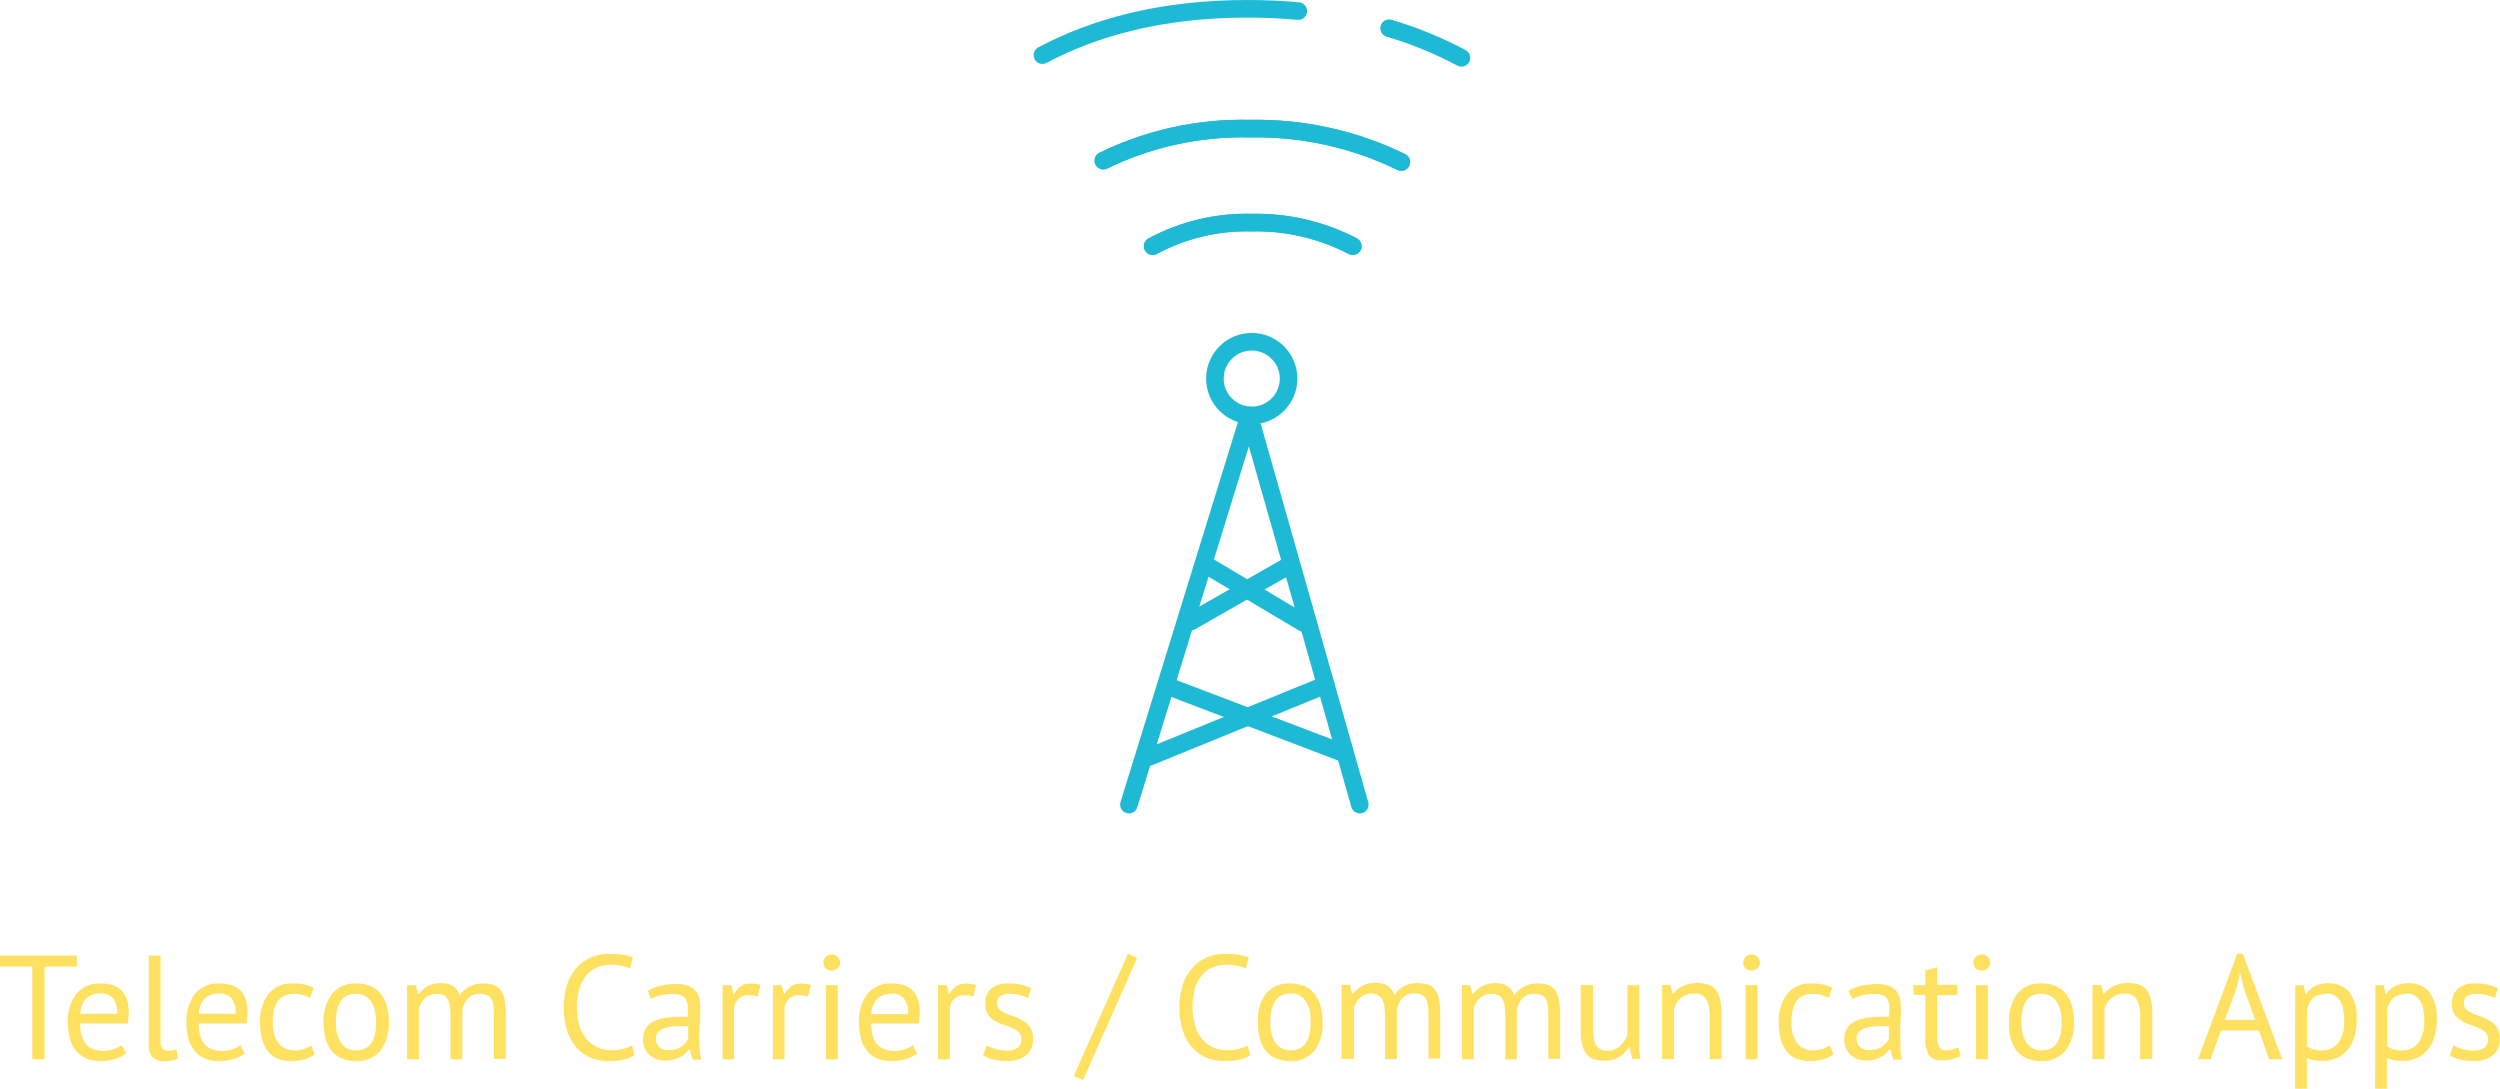
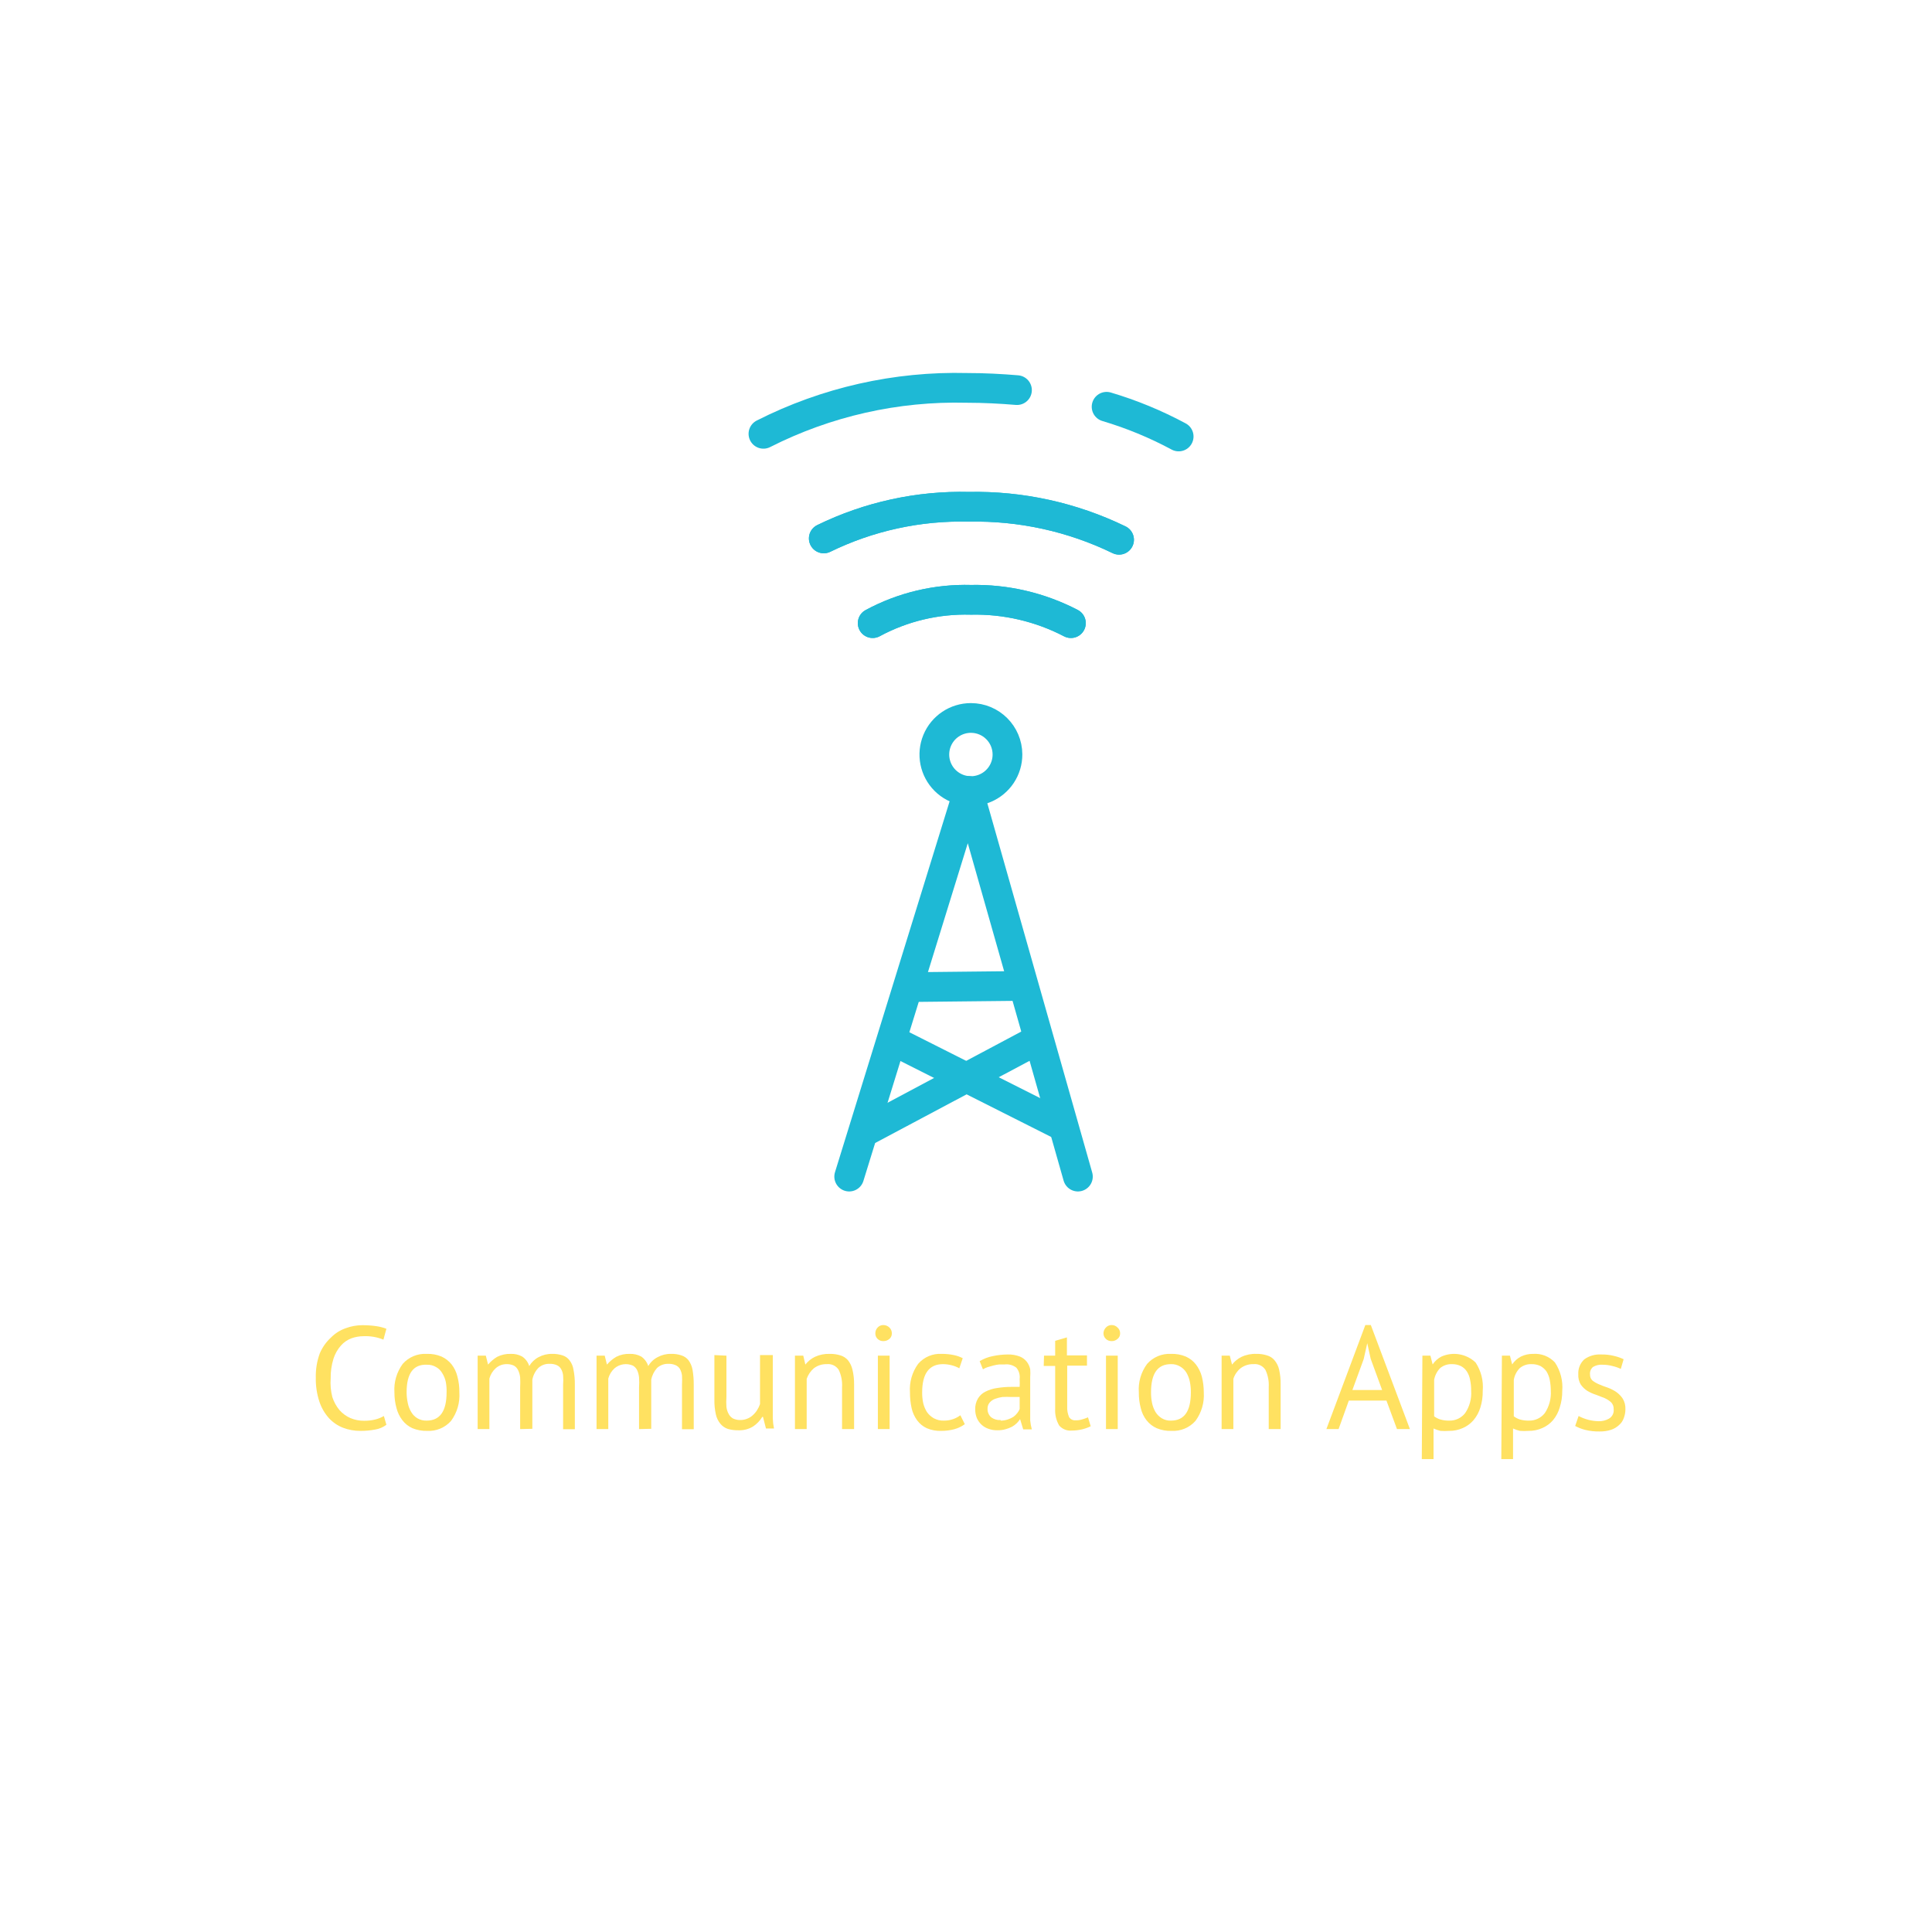
- <svg xmlns="http://www.w3.org/2000/svg" viewBox="0 0 284.36 123.86">
+ <svg xmlns="http://www.w3.org/2000/svg" viewBox="0 0 130 130">
  <defs>
    <style>.a{fill:#ffe161;}.b{fill:none;stroke:#1eb9d5;stroke-linecap:round;stroke-linejoin:round;stroke-width:2px;}</style>
  </defs>
-   <path class="a" d="M8.75,109.94H5.07v10.55H3.67V109.94H0v-1.25H8.75Z" />
-   <path class="a" d="M14.34,119.82a3.78,3.78,0,0,1-1.27.64,5.38,5.38,0,0,1-1.62.23,4,4,0,0,1-1.67-.31,3,3,0,0,1-1.17-.89,3.83,3.83,0,0,1-.67-1.39,6.83,6.83,0,0,1-.22-1.82,5,5,0,0,1,1-3.29,3.42,3.42,0,0,1,2.75-1.13,4.92,4.92,0,0,1,1.14.13,2.39,2.39,0,0,1,1,.48,2.43,2.43,0,0,1,.74,1,4.11,4.11,0,0,1,.29,1.71,8,8,0,0,1-.1,1.23H9.12a5.21,5.21,0,0,0,.15,1.32,2.66,2.66,0,0,0,.47,1,2.08,2.08,0,0,0,.84.6,3.61,3.61,0,0,0,2.4,0,2.37,2.37,0,0,0,.86-.47ZM11.45,113a2.39,2.39,0,0,0-1.6.52,2.59,2.59,0,0,0-.71,1.79h4.18a2.61,2.61,0,0,0-.49-1.79A1.8,1.8,0,0,0,11.45,113Z" />
-   <path class="a" d="M18.26,118.42a1.33,1.33,0,0,0,.2.84.67.67,0,0,0,.57.25l.47,0a2.62,2.62,0,0,0,.58-.15l.15,1.06a3,3,0,0,1-.75.22,4.54,4.54,0,0,1-.84.08,1.83,1.83,0,0,1-1.24-.42,1.86,1.86,0,0,1-.49-1.46V108.69h1.35Z" />
-   <path class="a" d="M27.83,119.82a3.88,3.88,0,0,1-1.27.64,5.49,5.49,0,0,1-1.63.23,4.08,4.08,0,0,1-1.67-.31,2.94,2.94,0,0,1-1.16-.89,3.84,3.84,0,0,1-.68-1.39,7.28,7.28,0,0,1-.21-1.82,5,5,0,0,1,1-3.29,3.4,3.4,0,0,1,2.74-1.13,5,5,0,0,1,1.15.13,2.42,2.42,0,0,1,1.77,1.48,4.28,4.28,0,0,1,.29,1.71,8.11,8.11,0,0,1-.11,1.23H22.6a4.77,4.77,0,0,0,.16,1.32,2.51,2.51,0,0,0,.47,1,2,2,0,0,0,.83.6,3.32,3.32,0,0,0,1.26.21,3.26,3.26,0,0,0,1.14-.2,2.29,2.29,0,0,0,.86-.47ZM24.93,113a2.38,2.38,0,0,0-1.59.52,2.64,2.64,0,0,0-.72,1.79H26.8a2.56,2.56,0,0,0-.49-1.79A1.77,1.77,0,0,0,24.93,113Z" />
-   <path class="a" d="M35.8,119.94a3.75,3.75,0,0,1-1.19.56,5.34,5.34,0,0,1-1.45.19,3.91,3.91,0,0,1-1.66-.31,2.82,2.82,0,0,1-1.1-.89,3.74,3.74,0,0,1-.62-1.4,7.78,7.78,0,0,1-.2-1.81,5,5,0,0,1,1-3.28,3.32,3.32,0,0,1,2.71-1.14,6,6,0,0,1,1.37.13,3.84,3.84,0,0,1,1,.36l-.38,1.16a3.86,3.86,0,0,0-.86-.34,3.73,3.73,0,0,0-1-.13q-2.4,0-2.4,3.24a5.37,5.37,0,0,0,.13,1.22,2.87,2.87,0,0,0,.42,1,2.13,2.13,0,0,0,.78.71,2.37,2.37,0,0,0,1.18.27,3.08,3.08,0,0,0,1.09-.18,2.84,2.84,0,0,0,.78-.42Z" />
-   <path class="a" d="M36.8,116.28a5,5,0,0,1,1-3.28,3.36,3.36,0,0,1,2.74-1.14,4.1,4.1,0,0,1,1.64.31,3,3,0,0,1,1.16.9,4,4,0,0,1,.67,1.4,6.8,6.8,0,0,1,.22,1.81,5,5,0,0,1-1,3.28,3.37,3.37,0,0,1-2.74,1.13,3.93,3.93,0,0,1-1.64-.31,2.94,2.94,0,0,1-1.16-.89,3.8,3.8,0,0,1-.67-1.4A6.8,6.8,0,0,1,36.8,116.28Zm1.4,0a6.11,6.11,0,0,0,.12,1.23,3.51,3.51,0,0,0,.4,1,2,2,0,0,0,.71.7,2,2,0,0,0,1.06.27c1.53,0,2.29-1.06,2.29-3.23a5.57,5.57,0,0,0-.13-1.25,3.16,3.16,0,0,0-.39-1,2.16,2.16,0,0,0-.71-.7,2.08,2.08,0,0,0-1.06-.26C39,113,38.2,114.11,38.2,116.28Z" />
-   <path class="a" d="M51.24,120.49v-4.77a9.88,9.88,0,0,0-.06-1.17,2.57,2.57,0,0,0-.22-.83,1.19,1.19,0,0,0-.48-.51,1.75,1.75,0,0,0-.82-.17,1.84,1.84,0,0,0-1.29.47,2.61,2.61,0,0,0-.72,1.18v5.8H46.3v-8.43h1l.25,1h.07a3.85,3.85,0,0,1,1-.88,3.11,3.11,0,0,1,1.56-.35,2.58,2.58,0,0,1,1.32.31,2,2,0,0,1,.8,1.09,2.79,2.79,0,0,1,1.07-1,3.29,3.29,0,0,1,1.55-.37,4,4,0,0,1,1.19.16,1.67,1.67,0,0,1,.81.57,2.55,2.55,0,0,1,.47,1.09,9.41,9.41,0,0,1,.14,1.76v5H56.18v-5.07a7.83,7.83,0,0,0-.06-1,2.14,2.14,0,0,0-.23-.75,1.08,1.08,0,0,0-.49-.43,1.91,1.91,0,0,0-.82-.15,1.78,1.78,0,0,0-1.31.47,2.78,2.78,0,0,0-.68,1.35v5.63Z" />
-   <path class="a" d="M72.18,120a3,3,0,0,1-1.28.54,8.73,8.73,0,0,1-1.65.15,5.41,5.41,0,0,1-2-.36,4.36,4.36,0,0,1-1.62-1.1,5.41,5.41,0,0,1-1.1-1.9,8.29,8.29,0,0,1-.4-2.74,8,8,0,0,1,.44-2.8,5.54,5.54,0,0,1,1.18-1.89,4.47,4.47,0,0,1,1.65-1.07,5.13,5.13,0,0,1,1.85-.34,10.34,10.34,0,0,1,1.65.11,4.7,4.7,0,0,1,1.1.3l-.34,1.24a5.29,5.29,0,0,0-2.31-.4A3.8,3.8,0,0,0,68,110a3.13,3.13,0,0,0-1.21.83,4.16,4.16,0,0,0-.85,1.5,7,7,0,0,0-.32,2.27,6.84,6.84,0,0,0,.3,2.13,4.39,4.39,0,0,0,.84,1.51,3.28,3.28,0,0,0,1.25.91,3.78,3.78,0,0,0,1.56.31,5.21,5.21,0,0,0,1.32-.15,4,4,0,0,0,1-.39Z" />
-   <path class="a" d="M73.7,112.69a4.88,4.88,0,0,1,1.49-.58,8.53,8.53,0,0,1,1.78-.18,3.42,3.42,0,0,1,1.4.24,1.85,1.85,0,0,1,.81.61,2,2,0,0,1,.37.83,4.8,4.8,0,0,1,.1.92c0,.67,0,1.33-.05,2s-.06,1.24-.06,1.82a11.09,11.09,0,0,0,.06,1.18,5.39,5.39,0,0,0,.18,1h-1l-.36-1.18h-.08a3.08,3.08,0,0,1-.38.46,2.29,2.29,0,0,1-.55.4,3.36,3.36,0,0,1-.74.3,3.5,3.5,0,0,1-1,.12,2.91,2.91,0,0,1-1-.17,2.23,2.23,0,0,1-1.34-1.23,2.44,2.44,0,0,1-.19-1,2.4,2.4,0,0,1,.3-1.24,2.31,2.31,0,0,1,.85-.79,4.66,4.66,0,0,1,1.32-.42,10.85,10.85,0,0,1,1.69-.13h.47a3.73,3.73,0,0,1,.46,0c0-.34,0-.64,0-.91a1.8,1.8,0,0,0-.37-1.3,1.9,1.9,0,0,0-1.35-.37,4.45,4.45,0,0,0-.61,0l-.68.12a6.36,6.36,0,0,0-.66.2,2.45,2.45,0,0,0-.54.25Zm2.39,6.76a2.47,2.47,0,0,0,.84-.13,2.26,2.26,0,0,0,.64-.32,2.06,2.06,0,0,0,.45-.43,2.14,2.14,0,0,0,.26-.45v-1.4l-.48,0h-.48a8.47,8.47,0,0,0-1,.06,3.24,3.24,0,0,0-.88.22,1.51,1.51,0,0,0-.6.44,1,1,0,0,0-.23.7,1.26,1.26,0,0,0,.42,1A1.56,1.56,0,0,0,76.09,119.45Z" />
-   <path class="a" d="M86.17,113.36a3.14,3.14,0,0,0-1-.17,1.64,1.64,0,0,0-1.15.4,1.73,1.73,0,0,0-.52,1v5.9H82.19v-8.43h1l.25,1h.07a2.54,2.54,0,0,1,.76-.88,1.94,1.94,0,0,1,1.14-.31,4.23,4.23,0,0,1,1.1.16Z" />
-   <path class="a" d="M91.9,113.36a3.14,3.14,0,0,0-1-.17,1.64,1.64,0,0,0-1.15.4,1.73,1.73,0,0,0-.52,1v5.9H87.92v-8.43h1l.25,1h.07a2.65,2.65,0,0,1,.76-.88,1.94,1.94,0,0,1,1.14-.31,4.23,4.23,0,0,1,1.1.16Z" />
-   <path class="a" d="M93.65,109.5a.93.93,0,0,1,.26-.66.88.88,0,0,1,.67-.28.94.94,0,0,1,.69.28.88.88,0,0,1,.29.66.82.82,0,0,1-.29.64,1,1,0,0,1-.69.26.94.94,0,0,1-.67-.26A.87.87,0,0,1,93.65,109.5Zm.29,2.56h1.35v8.43H93.94Z" />
-   <path class="a" d="M104.32,119.82a3.78,3.78,0,0,1-1.27.64,5.4,5.4,0,0,1-1.63.23,4.11,4.11,0,0,1-1.67-.31,3,3,0,0,1-1.16-.89,3.83,3.83,0,0,1-.67-1.39,6.83,6.83,0,0,1-.22-1.82,5,5,0,0,1,1-3.29,3.42,3.42,0,0,1,2.75-1.13,4.92,4.92,0,0,1,1.14.13,2.44,2.44,0,0,1,1,.48,2.52,2.52,0,0,1,.74,1,4.28,4.28,0,0,1,.29,1.71,8,8,0,0,1-.1,1.23H99.1a5.21,5.21,0,0,0,.15,1.32,2.66,2.66,0,0,0,.47,1,2,2,0,0,0,.84.6,3.3,3.3,0,0,0,1.25.21,3.36,3.36,0,0,0,1.15-.2,2.37,2.37,0,0,0,.86-.47Zm-2.9-6.78a2.38,2.38,0,0,0-1.59.52,2.64,2.64,0,0,0-.72,1.79h4.18a2.61,2.61,0,0,0-.48-1.79A1.81,1.81,0,0,0,101.42,113Z" />
-   <path class="a" d="M110.71,113.36a3.14,3.14,0,0,0-1-.17,1.64,1.64,0,0,0-1.15.4,1.73,1.73,0,0,0-.52,1v5.9h-1.35v-8.43h1l.25,1H108a2.65,2.65,0,0,1,.76-.88,1.94,1.94,0,0,1,1.14-.31,4.23,4.23,0,0,1,1.1.16Z" />
-   <path class="a" d="M116.17,118.2a1,1,0,0,0-.3-.79,2.55,2.55,0,0,0-.75-.48,9.16,9.16,0,0,0-1-.37,4.63,4.63,0,0,1-1-.46,2.66,2.66,0,0,1-.75-.71,2.1,2.1,0,0,1-.3-1.19,2.15,2.15,0,0,1,.69-1.77,2.93,2.93,0,0,1,1.92-.57,5.65,5.65,0,0,1,2.6.54l-.32,1.11a5.13,5.13,0,0,0-.94-.32,4.36,4.36,0,0,0-1.17-.15,2,2,0,0,0-1.09.25,1,1,0,0,0-.34.88.83.83,0,0,0,.3.68,3,3,0,0,0,.75.44c.3.13.63.26,1,.38a4.73,4.73,0,0,1,1,.49,2.62,2.62,0,0,1,.75.77,2.2,2.2,0,0,1,.3,1.22,2.79,2.79,0,0,1-.18,1,2,2,0,0,1-.54.81,2.85,2.85,0,0,1-.92.53,3.89,3.89,0,0,1-1.29.19,6.47,6.47,0,0,1-1.64-.18,5,5,0,0,1-1.13-.44l.41-1.15a4.48,4.48,0,0,0,1,.41,4.57,4.57,0,0,0,1.26.18,2.27,2.27,0,0,0,1.2-.28A1.12,1.12,0,0,0,116.17,118.2Z" />
-   <path class="a" d="M128.29,108.49l1.06.47-6.15,13.89-1.06-.47Z" />
-   <path class="a" d="M142.22,120a3,3,0,0,1-1.29.54,8.58,8.58,0,0,1-1.65.15,5.45,5.45,0,0,1-2-.36,4.41,4.41,0,0,1-1.61-1.1,5.26,5.26,0,0,1-1.1-1.9,8.28,8.28,0,0,1-.41-2.74,7.72,7.72,0,0,1,.45-2.8,5.39,5.39,0,0,1,1.18-1.89,4.52,4.52,0,0,1,1.64-1.07,5.23,5.23,0,0,1,1.86-.34,10.52,10.52,0,0,1,1.65.11,4.84,4.84,0,0,1,1.1.3l-.34,1.24a5.29,5.29,0,0,0-2.31-.4A3.86,3.86,0,0,0,138,110a3.1,3.1,0,0,0-1.2.83,4.16,4.16,0,0,0-.85,1.5,8,8,0,0,0,0,4.4,4.24,4.24,0,0,0,.84,1.51,3.33,3.33,0,0,0,1.24.91,3.85,3.85,0,0,0,1.56.31,5.24,5.24,0,0,0,1.33-.15,4,4,0,0,0,.95-.39Z" />
-   <path class="a" d="M143.09,116.28A5,5,0,0,1,144,113a3.38,3.38,0,0,1,2.74-1.14,4.19,4.19,0,0,1,1.65.31,3,3,0,0,1,1.15.9,4,4,0,0,1,.68,1.4,7.25,7.25,0,0,1,.21,1.81,5,5,0,0,1-.95,3.28,3.36,3.36,0,0,1-2.74,1.13,4,4,0,0,1-1.64-.31,3,3,0,0,1-1.16-.89,4,4,0,0,1-.67-1.4A6.8,6.8,0,0,1,143.09,116.28Zm1.4,0a5.46,5.46,0,0,0,.13,1.23,3.24,3.24,0,0,0,.39,1,2.07,2.07,0,0,0,.71.7,2,2,0,0,0,1.06.27c1.53,0,2.3-1.06,2.3-3.23A6.22,6.22,0,0,0,149,115a3.41,3.41,0,0,0-.4-1,1.94,1.94,0,0,0-1.77-1C145.25,113,144.49,114.11,144.49,116.28Z" />
-   <path class="a" d="M157.54,120.49v-4.77a9.88,9.88,0,0,0-.06-1.17,2.56,2.56,0,0,0-.23-.83,1.08,1.08,0,0,0-.48-.51A1.75,1.75,0,0,0,156,113a1.88,1.88,0,0,0-1.29.47,2.51,2.51,0,0,0-.71,1.18v5.8H152.6v-8.43h.94l.25,1h.07a4,4,0,0,1,1.06-.88,3,3,0,0,1,1.55-.35,2.62,2.62,0,0,1,1.33.31,2,2,0,0,1,.8,1.09,2.72,2.72,0,0,1,1.07-1,3.25,3.25,0,0,1,1.54-.37,4.15,4.15,0,0,1,1.2.16,1.77,1.77,0,0,1,.81.57,2.55,2.55,0,0,1,.46,1.09,8.63,8.63,0,0,1,.14,1.76v5h-1.34v-5.07a7.83,7.83,0,0,0-.06-1,2,2,0,0,0-.24-.75,1.08,1.08,0,0,0-.49-.43,1.91,1.91,0,0,0-.82-.15,1.78,1.78,0,0,0-1.31.47,2.77,2.77,0,0,0-.67,1.35v5.63Z" />
-   <path class="a" d="M171.22,120.49v-4.77a10.09,10.09,0,0,0-.05-1.17,2.56,2.56,0,0,0-.23-.83,1.08,1.08,0,0,0-.48-.51,1.75,1.75,0,0,0-.82-.17,1.84,1.84,0,0,0-1.29.47,2.61,2.61,0,0,0-.72,1.18v5.8h-1.34v-8.43h.94l.25,1h.07a3.85,3.85,0,0,1,1-.88,3.11,3.11,0,0,1,1.56-.35,2.64,2.64,0,0,1,1.33.31,2,2,0,0,1,.8,1.09,2.72,2.72,0,0,1,1.07-1,3.25,3.25,0,0,1,1.54-.37,4.15,4.15,0,0,1,1.2.16,1.69,1.69,0,0,1,.8.57,2.55,2.55,0,0,1,.47,1.09,9.41,9.41,0,0,1,.14,1.76v5h-1.35v-5.07a7.83,7.83,0,0,0-.06-1,1.79,1.79,0,0,0-.23-.75,1.08,1.08,0,0,0-.49-.43,1.91,1.91,0,0,0-.82-.15,1.78,1.78,0,0,0-1.31.47,2.78,2.78,0,0,0-.68,1.35v5.63Z" />
-   <path class="a" d="M181.19,112.06v4.81a7.79,7.79,0,0,0,.07,1.15,2.54,2.54,0,0,0,.26.83,1.36,1.36,0,0,0,.51.5,1.74,1.74,0,0,0,.81.16,2.09,2.09,0,0,0,.81-.14,2.29,2.29,0,0,0,.63-.39,2.8,2.8,0,0,0,.49-.59,3.49,3.49,0,0,0,.34-.7v-5.63h1.35v6c0,.4,0,.82,0,1.25a6.82,6.82,0,0,0,.14,1.14h-.93l-.34-1.33h-.08a3.44,3.44,0,0,1-1.05,1.1,2.93,2.93,0,0,1-1.66.43,3.9,3.9,0,0,1-1.19-.16,1.73,1.73,0,0,1-.86-.56,2.58,2.58,0,0,1-.52-1.09,6.9,6.9,0,0,1-.18-1.73v-5.09Z" />
-   <path class="a" d="M194.47,120.49v-4.8a4.1,4.1,0,0,0-.38-2,1.45,1.45,0,0,0-1.39-.67,2.25,2.25,0,0,0-1.48.48,2.53,2.53,0,0,0-.81,1.21v5.76h-1.35v-8.43H190l.26,1h.06a3,3,0,0,1,1.09-.88,3.57,3.57,0,0,1,1.63-.35,4.38,4.38,0,0,1,1.21.16,1.84,1.84,0,0,1,.87.57,2.72,2.72,0,0,1,.52,1.08,7,7,0,0,1,.18,1.73v5.09Z" />
-   <path class="a" d="M198.28,109.5a.93.93,0,0,1,.26-.66.85.85,0,0,1,.66-.28,1,1,0,0,1,.7.28.87.87,0,0,1,.28.66.81.81,0,0,1-.28.64,1,1,0,0,1-.7.26.91.91,0,0,1-.66-.26A.87.87,0,0,1,198.28,109.5Zm.28,2.56h1.35v8.43h-1.35Z" />
-   <path class="a" d="M208.54,119.94a3.75,3.75,0,0,1-1.19.56,5.34,5.34,0,0,1-1.45.19,3.91,3.91,0,0,1-1.66-.31,2.89,2.89,0,0,1-1.1-.89,3.74,3.74,0,0,1-.62-1.4,7.78,7.78,0,0,1-.2-1.81,5,5,0,0,1,1-3.28,3.32,3.32,0,0,1,2.71-1.14,6,6,0,0,1,1.37.13,3.84,3.84,0,0,1,1,.36l-.38,1.16a3.86,3.86,0,0,0-.86-.34,3.68,3.68,0,0,0-1-.13q-2.4,0-2.4,3.24a5.37,5.37,0,0,0,.13,1.22,2.87,2.87,0,0,0,.42,1,2.13,2.13,0,0,0,.78.71,2.37,2.37,0,0,0,1.18.27,3.08,3.08,0,0,0,1.09-.18,2.84,2.84,0,0,0,.78-.42Z" />
-   <path class="a" d="M210.26,112.69a5.09,5.09,0,0,1,1.49-.58,8.6,8.6,0,0,1,1.78-.18,3.44,3.44,0,0,1,1.41.24,2,2,0,0,1,.81.61,2.14,2.14,0,0,1,.37.83,4.78,4.78,0,0,1,.09.92c0,.67,0,1.33-.05,2s0,1.24,0,1.82c0,.41,0,.81,0,1.18a6.28,6.28,0,0,0,.19,1h-1l-.35-1.18h-.09a3,3,0,0,1-.37.46,2.51,2.51,0,0,1-.55.4,3.4,3.4,0,0,1-1.7.42,3,3,0,0,1-1-.17,2.31,2.31,0,0,1-.8-.48,2.37,2.37,0,0,1-.53-.75,2.44,2.44,0,0,1-.19-1,2.4,2.4,0,0,1,.3-1.24,2.24,2.24,0,0,1,.85-.79,4.55,4.55,0,0,1,1.32-.42,10.85,10.85,0,0,1,1.69-.13h.46a3.73,3.73,0,0,1,.47,0c0-.34.05-.64.05-.91a1.85,1.85,0,0,0-.37-1.3,1.9,1.9,0,0,0-1.35-.37,4.59,4.59,0,0,0-.62,0l-.67.12a6.36,6.36,0,0,0-.66.2,2.54,2.54,0,0,0-.55.25Zm2.4,6.76a2.47,2.47,0,0,0,.84-.13,2.26,2.26,0,0,0,.64-.32,2.06,2.06,0,0,0,.45-.43,2.7,2.7,0,0,0,.26-.45v-1.4l-.48,0h-.48a8.47,8.47,0,0,0-1,.06,3.06,3.06,0,0,0-.88.22,1.55,1.55,0,0,0-.61.44,1.07,1.07,0,0,0-.22.7,1.26,1.26,0,0,0,.42,1A1.56,1.56,0,0,0,212.66,119.45Z" />
-   <path class="a" d="M217.64,112.06H219V110.4l1.35-.39v2h2.29v1.18h-2.29v4.67a2.48,2.48,0,0,0,.22,1.24.79.79,0,0,0,.74.36,2.63,2.63,0,0,0,.74-.09c.2-.06.43-.14.68-.24l.3,1a5.59,5.59,0,0,1-1,.35,4.74,4.74,0,0,1-1.16.13,1.67,1.67,0,0,1-1.45-.58,3.38,3.38,0,0,1-.42-1.94v-4.93h-1.32Z" />
-   <path class="a" d="M224.47,109.5a.93.93,0,0,1,.26-.66.88.88,0,0,1,.67-.28.94.94,0,0,1,.69.28.88.88,0,0,1,.29.66.82.82,0,0,1-.29.64,1,1,0,0,1-.69.26.94.94,0,0,1-.67-.26A.87.87,0,0,1,224.47,109.5Zm.29,2.56h1.35v8.43h-1.35Z" />
-   <path class="a" d="M228.52,116.28a5,5,0,0,1,.95-3.28,3.36,3.36,0,0,1,2.74-1.14,4.1,4.1,0,0,1,1.64.31,3,3,0,0,1,1.16.9,4,4,0,0,1,.67,1.4,6.8,6.8,0,0,1,.22,1.81,5,5,0,0,1-1,3.28,3.37,3.37,0,0,1-2.74,1.13,4,4,0,0,1-1.65-.31,3,3,0,0,1-1.15-.89,3.8,3.8,0,0,1-.67-1.4A6.8,6.8,0,0,1,228.52,116.28Zm1.4,0a6.11,6.11,0,0,0,.12,1.23,3.51,3.51,0,0,0,.4,1,2,2,0,0,0,.71.7,2,2,0,0,0,1.06.27c1.53,0,2.29-1.06,2.29-3.23a5.57,5.57,0,0,0-.13-1.25,3.16,3.16,0,0,0-.39-1,2.16,2.16,0,0,0-.71-.7,2.08,2.08,0,0,0-1.06-.26C230.68,113,229.92,114.11,229.92,116.28Z" />
-   <path class="a" d="M243.43,120.49v-4.8a4,4,0,0,0-.38-2,1.44,1.44,0,0,0-1.39-.67,2.24,2.24,0,0,0-1.47.48,2.55,2.55,0,0,0-.82,1.21v5.76H238v-8.43H239l.25,1h.07a3.05,3.05,0,0,1,1.08-.88,3.59,3.59,0,0,1,1.63-.35,4.33,4.33,0,0,1,1.21.16,1.84,1.84,0,0,1,.87.57,2.73,2.73,0,0,1,.53,1.08,7.59,7.59,0,0,1,.17,1.73v5.09Z" />
-   <path class="a" d="M256.94,117.22h-4.32l-1.18,3.27H250l4.47-12h.64l4.48,12h-1.48ZM253.07,116h3.45l-1.3-3.59-.42-1.79h0l-.42,1.82Z" />
-   <path class="a" d="M261.07,112.06H262l.26,1h.06a2.6,2.6,0,0,1,1-.91,3.17,3.17,0,0,1,1.4-.31,3.07,3.07,0,0,1,2.52,1,5.08,5.08,0,0,1,.82,3.25,6,6,0,0,1-.28,1.91,4,4,0,0,1-.78,1.44,3.4,3.4,0,0,1-1.22.91,3.78,3.78,0,0,1-1.6.32,5.12,5.12,0,0,1-1-.07,4.53,4.53,0,0,1-.79-.26v3.5h-1.34Zm3.4,1a2,2,0,0,0-1.36.45,2.55,2.55,0,0,0-.7,1.36V119a2.72,2.72,0,0,0,.7.36,3.51,3.51,0,0,0,1,.12,2.22,2.22,0,0,0,1.85-.86,4.05,4.05,0,0,0,.68-2.56,6,6,0,0,0-.12-1.25,2.6,2.6,0,0,0-.37-1,1.84,1.84,0,0,0-.68-.62A2.2,2.2,0,0,0,264.47,113Z" />
-   <path class="a" d="M270.19,112.06h.92l.26,1h.06a2.53,2.53,0,0,1,1-.91,3.14,3.14,0,0,1,1.4-.31,3,3,0,0,1,2.51,1,5.07,5.07,0,0,1,.83,3.25,6,6,0,0,1-.28,1.91,4,4,0,0,1-.78,1.44,3.4,3.4,0,0,1-1.22.91,3.78,3.78,0,0,1-1.6.32,5.12,5.12,0,0,1-1-.07,4.27,4.27,0,0,1-.79-.26v3.5h-1.34Zm3.4,1a2,2,0,0,0-1.36.45,2.55,2.55,0,0,0-.7,1.36V119a2.83,2.83,0,0,0,.69.36,3.63,3.63,0,0,0,1,.12,2.22,2.22,0,0,0,1.85-.86,4.11,4.11,0,0,0,.68-2.56,6,6,0,0,0-.12-1.25,2.61,2.61,0,0,0-.38-1,1.81,1.81,0,0,0-.67-.62A2.26,2.26,0,0,0,273.59,113Z" />
-   <path class="a" d="M283,118.2a1,1,0,0,0-.3-.79,2.55,2.55,0,0,0-.75-.48,9.16,9.16,0,0,0-1-.37,4.63,4.63,0,0,1-1-.46,2.66,2.66,0,0,1-.75-.71,2.1,2.1,0,0,1-.3-1.19,2.15,2.15,0,0,1,.69-1.77,2.93,2.93,0,0,1,1.92-.57,5.65,5.65,0,0,1,2.6.54l-.32,1.11a5.13,5.13,0,0,0-.94-.32,4.36,4.36,0,0,0-1.17-.15,2,2,0,0,0-1.09.25,1,1,0,0,0-.34.88.83.83,0,0,0,.3.68,3,3,0,0,0,.75.44c.3.13.63.26,1,.38a4.73,4.73,0,0,1,1,.49,2.62,2.62,0,0,1,.75.77,2.2,2.2,0,0,1,.3,1.22,2.79,2.79,0,0,1-.18,1,2,2,0,0,1-.54.81,2.85,2.85,0,0,1-.92.53,3.89,3.89,0,0,1-1.29.19,6.47,6.47,0,0,1-1.64-.18,5,5,0,0,1-1.13-.44l.41-1.15a4.86,4.86,0,0,0,2.27.59,2.27,2.27,0,0,0,1.2-.28A1.12,1.12,0,0,0,283,118.2Z" />
-   <path class="b" d="M146.57,43.06a4.19,4.19,0,1,1-4.19-4.19A4.2,4.2,0,0,1,146.57,43.06Z" />
-   <path class="b" d="M153.87,28a23.76,23.76,0,0,0-11.49-2.68A22.52,22.52,0,0,0,131.11,28" />
-   <path class="b" d="M159.39,18.43a37.63,37.63,0,0,0-17.25-3.8,36.06,36.06,0,0,0-16.64,3.64" />
-   <path class="b" d="M131.11,28a22.52,22.52,0,0,1,11.27-2.68A23.76,23.76,0,0,1,153.87,28" />
-   <path class="b" d="M147.67,1.26Q144.91,1,141.9,1c-10,0-17.58,2.21-23.33,5.27" />
-   <path class="b" d="M166.23,6.58A44.16,44.16,0,0,0,158,3.21" />
-   <path class="b" d="M125.5,18.27a36.06,36.06,0,0,1,16.64-3.64,37.63,37.63,0,0,1,17.25,3.8" />
-   <polyline class="b" points="128.41 91.52 142.09 47.25 154.67 91.52" />
-   <line class="b" x1="130.68" y1="86.11" x2="150.79" y2="77.9" />
-   <line class="b" x1="152.87" y1="85.69" x2="132.88" y2="78.07" />
-   <line class="b" x1="135.45" y1="70.7" x2="146.7" y2="64.27" />
-   <line class="b" x1="137.24" y1="64.3" x2="148.23" y2="70.84" />
+   <path class="a" d="M26,95.87a1.71,1.71,0,0,1-.75.32,5.07,5.07,0,0,1-1,.09,3.2,3.2,0,0,1-1.17-.21,2.56,2.56,0,0,1-.95-.65,3.15,3.15,0,0,1-.64-1.11,4.83,4.83,0,0,1-.24-1.61,4.43,4.43,0,0,1,.27-1.64A3.08,3.08,0,0,1,22.27,90a2.58,2.58,0,0,1,1-.63,3.18,3.18,0,0,1,1.09-.2,6.25,6.25,0,0,1,1,.07,3.11,3.11,0,0,1,.64.17l-.2.73a3.22,3.22,0,0,0-1.35-.23,2.45,2.45,0,0,0-.8.14,1.78,1.78,0,0,0-.71.49,2.48,2.48,0,0,0-.5.88,4.25,4.25,0,0,0-.19,1.33A3.92,3.92,0,0,0,22.36,94a2.63,2.63,0,0,0,.49.89,2.11,2.11,0,0,0,.73.53,2.32,2.32,0,0,0,.92.18,3,3,0,0,0,.77-.09,2.25,2.25,0,0,0,.56-.23Z" />
+   <path class="a" d="M26.54,93.69a2.91,2.91,0,0,1,.56-1.92,2,2,0,0,1,1.61-.67,2.35,2.35,0,0,1,1,.18,1.87,1.87,0,0,1,.68.53,2.15,2.15,0,0,1,.39.82,3.9,3.9,0,0,1,.13,1.06,2.91,2.91,0,0,1-.56,1.92,2,2,0,0,1-1.6.67,2.43,2.43,0,0,1-1-.18,1.76,1.76,0,0,1-.67-.53,2.24,2.24,0,0,1-.4-.82A3.9,3.9,0,0,1,26.54,93.69Zm.82,0a3.38,3.38,0,0,0,.08.72,1.79,1.79,0,0,0,.23.6,1.18,1.18,0,0,0,.41.42,1.16,1.16,0,0,0,.63.16c.89,0,1.34-.63,1.34-1.9A3.41,3.41,0,0,0,30,93a1.8,1.8,0,0,0-.24-.6,1.08,1.08,0,0,0-.41-.41,1.12,1.12,0,0,0-.62-.16C27.81,91.79,27.36,92.42,27.36,93.69Z" />
+   <path class="a" d="M35,96.16v-2.8a6.66,6.66,0,0,0,0-.68,1.5,1.5,0,0,0-.14-.49.68.68,0,0,0-.28-.3,1.07,1.07,0,0,0-.48-.1,1.09,1.09,0,0,0-.75.28,1.44,1.44,0,0,0-.42.69v3.4h-.79V91.22h.55l.15.6h0a2.51,2.51,0,0,1,.61-.52,1.9,1.9,0,0,1,.92-.2,1.46,1.46,0,0,1,.77.18,1.19,1.19,0,0,1,.47.64,1.58,1.58,0,0,1,.63-.6,1.83,1.83,0,0,1,.91-.22,2.07,2.07,0,0,1,.7.1.92.92,0,0,1,.47.33,1.35,1.35,0,0,1,.27.64,4.85,4.85,0,0,1,.09,1v3h-.79v-3a3.72,3.72,0,0,0,0-.62,1.09,1.09,0,0,0-.14-.44.62.62,0,0,0-.28-.25,1.08,1.08,0,0,0-.48-.09,1.05,1.05,0,0,0-.77.28,1.56,1.56,0,0,0-.4.79v3.3Z" />
+   <path class="a" d="M43,96.16v-2.8a4.52,4.52,0,0,0,0-.68,1.51,1.51,0,0,0-.13-.49.74.74,0,0,0-.28-.3,1.18,1.18,0,0,0-1.24.18,1.44,1.44,0,0,0-.42.69v3.4h-.79V91.22h.55l.15.6h0a2.56,2.56,0,0,1,.62-.52,1.86,1.86,0,0,1,.91-.2,1.5,1.5,0,0,1,.78.18,1.24,1.24,0,0,1,.47.64,1.52,1.52,0,0,1,.63-.6,1.79,1.79,0,0,1,.9-.22,2,2,0,0,1,.7.1,1,1,0,0,1,.48.33,1.58,1.58,0,0,1,.27.64,5.74,5.74,0,0,1,.08,1v3h-.79v-3a5.46,5.46,0,0,0,0-.62,1.27,1.27,0,0,0-.14-.44.64.64,0,0,0-.29-.25,1.08,1.08,0,0,0-.48-.09,1.07,1.07,0,0,0-.77.28,1.63,1.63,0,0,0-.39.79v3.3Z" />
+   <path class="a" d="M48.88,91.22V94a4.47,4.47,0,0,0,0,.67,1.28,1.28,0,0,0,.16.49.74.74,0,0,0,.29.29,1.1,1.1,0,0,0,.48.1,1.19,1.19,0,0,0,.47-.09,1.1,1.1,0,0,0,.37-.23,1.58,1.58,0,0,0,.29-.34,2,2,0,0,0,.2-.41v-3.3H52v3.54c0,.23,0,.48,0,.73a4,4,0,0,0,.08.67h-.54l-.2-.78h-.05a2,2,0,0,1-.61.64,1.76,1.76,0,0,1-1,.26,2.43,2.43,0,0,1-.7-.09,1.09,1.09,0,0,1-.5-.34,1.49,1.49,0,0,1-.31-.63,4.18,4.18,0,0,1-.1-1v-3Z" />
+   <path class="a" d="M56.66,96.16V93.34a2.39,2.39,0,0,0-.22-1.16.85.85,0,0,0-.81-.39,1.37,1.37,0,0,0-.87.28,1.66,1.66,0,0,0-.48.71v3.38h-.79V91.22h.56l.14.6h0a1.85,1.85,0,0,1,.64-.52,2.18,2.18,0,0,1,1-.2,2.28,2.28,0,0,1,.72.1,1.08,1.08,0,0,1,.51.33,1.61,1.61,0,0,1,.3.63,4.12,4.12,0,0,1,.11,1v3Z" />
+   <path class="a" d="M58.9,89.72a.56.56,0,0,1,.15-.39.51.51,0,0,1,.39-.17.58.58,0,0,1,.41.17.53.53,0,0,1,.16.39.47.47,0,0,1-.16.37.61.61,0,0,1-.41.15.53.53,0,0,1-.39-.15A.5.5,0,0,1,58.9,89.72Zm.17,1.5h.79v4.94h-.79Z" />
+   <path class="a" d="M64.92,95.83a2.23,2.23,0,0,1-.71.34,3.35,3.35,0,0,1-.85.11,2.28,2.28,0,0,1-1-.18,1.69,1.69,0,0,1-.65-.53,2.21,2.21,0,0,1-.37-.82,4.93,4.93,0,0,1-.11-1.06,2.91,2.91,0,0,1,.55-1.92,1.94,1.94,0,0,1,1.59-.67,3.69,3.69,0,0,1,.81.08,2.24,2.24,0,0,1,.6.21l-.23.68a2,2,0,0,0-.5-.2,2.35,2.35,0,0,0-.6-.08c-.93,0-1.4.64-1.4,1.9a3.38,3.38,0,0,0,.07.72,2,2,0,0,0,.25.6,1.43,1.43,0,0,0,.46.42,1.33,1.33,0,0,0,.69.16,1.83,1.83,0,0,0,.64-.11,1.79,1.79,0,0,0,.46-.25Z" />
+   <path class="a" d="M65.92,91.59a2.65,2.65,0,0,1,.88-.34,5,5,0,0,1,1-.11,2.14,2.14,0,0,1,.83.14,1.16,1.16,0,0,1,.47.36,1.28,1.28,0,0,1,.22.49,3.17,3.17,0,0,1,0,.53c0,.4,0,.78,0,1.16s0,.73,0,1.07,0,.47,0,.69a3.38,3.38,0,0,0,.11.6h-.58l-.21-.69h0a1.74,1.74,0,0,1-.22.27,1.57,1.57,0,0,1-.32.24,2.24,2.24,0,0,1-.44.17,1.91,1.91,0,0,1-.56.07,1.63,1.63,0,0,1-.59-.1,1.31,1.31,0,0,1-.47-.28,1.4,1.4,0,0,1-.31-.44,1.54,1.54,0,0,1-.11-.58,1.36,1.36,0,0,1,.18-.73,1.21,1.21,0,0,1,.49-.46,2.47,2.47,0,0,1,.78-.25,6,6,0,0,1,1-.08h.27l.27,0a5.13,5.13,0,0,0,0-.53,1,1,0,0,0-.22-.76,1.07,1.07,0,0,0-.79-.22l-.36,0a2.66,2.66,0,0,0-.39.07l-.39.11a1.35,1.35,0,0,0-.32.15Zm1.41,4a1.48,1.48,0,0,0,.49-.08,1.68,1.68,0,0,0,.38-.18,1.28,1.28,0,0,0,.26-.26,1,1,0,0,0,.15-.26V94l-.28,0h-.28a5.88,5.88,0,0,0-.6,0,2.37,2.37,0,0,0-.51.13.88.88,0,0,0-.36.26.61.61,0,0,0-.13.41.72.72,0,0,0,.25.57A.93.93,0,0,0,67.33,95.55Z" />
+   <path class="a" d="M70.25,91.22H71v-1l.79-.23v1.21h1.35v.69H71.81v2.74a1.61,1.61,0,0,0,.13.73.48.48,0,0,0,.44.21,1.35,1.35,0,0,0,.43-.06,3.24,3.24,0,0,0,.4-.14l.18.6a2.75,2.75,0,0,1-.59.21,3,3,0,0,1-.68.08,1,1,0,0,1-.85-.34A2,2,0,0,1,71,94.8V91.91h-.77Z" />
+   <path class="a" d="M74.25,89.72a.57.57,0,0,1,.16-.39.51.51,0,0,1,.39-.17.54.54,0,0,1,.4.17.5.5,0,0,1,.17.39.45.45,0,0,1-.17.37.57.57,0,0,1-.4.15.53.53,0,0,1-.39-.15A.51.51,0,0,1,74.25,89.72Zm.17,1.5h.79v4.94h-.79Z" />
+   <path class="a" d="M76.63,93.69a2.86,2.86,0,0,1,.56-1.92,2,2,0,0,1,1.6-.67,2.35,2.35,0,0,1,1,.18,1.79,1.79,0,0,1,.68.53,2.33,2.33,0,0,1,.4.82A4.33,4.33,0,0,1,81,93.69a2.91,2.91,0,0,1-.56,1.92,2,2,0,0,1-1.61.67,2.35,2.35,0,0,1-1-.18,1.79,1.79,0,0,1-.68-.53,2.08,2.08,0,0,1-.39-.82A3.9,3.9,0,0,1,76.63,93.69Zm.82,0a3.38,3.38,0,0,0,.07.72,2,2,0,0,0,.23.6,1.3,1.3,0,0,0,.42.42,1.12,1.12,0,0,0,.62.16c.9,0,1.34-.63,1.34-1.9a3.41,3.41,0,0,0-.07-.73,2,2,0,0,0-.23-.6,1.18,1.18,0,0,0-.42-.41,1.12,1.12,0,0,0-.62-.16C77.89,91.79,77.45,92.42,77.45,93.69Z" />
+   <path class="a" d="M85.37,96.16V93.34a2.39,2.39,0,0,0-.22-1.16.85.85,0,0,0-.81-.39,1.37,1.37,0,0,0-.87.28,1.5,1.5,0,0,0-.48.71v3.38H82.2V91.22h.55l.15.6h0a1.85,1.85,0,0,1,.64-.52,2.15,2.15,0,0,1,1-.2,2.17,2.17,0,0,1,.71.1,1,1,0,0,1,.51.33,1.49,1.49,0,0,1,.31.63,4.18,4.18,0,0,1,.1,1v3Z" />
+   <path class="a" d="M93.29,94.24H90.76l-.69,1.92h-.82l2.62-7h.37l2.63,7H94ZM91,93.53h2l-.77-2.1L92,90.38h0l-.24,1.07Z" />
+   <path class="a" d="M95.71,91.22h.54l.15.59h0a1.58,1.58,0,0,1,.59-.53,2.1,2.1,0,0,1,2.3.4,3,3,0,0,1,.48,1.91,3.52,3.52,0,0,1-.16,1.12,2.39,2.39,0,0,1-.46.85,2,2,0,0,1-.72.53,2.18,2.18,0,0,1-.93.19,4,4,0,0,1-.58,0,2.83,2.83,0,0,1-.46-.16v2.06h-.79Zm2,.57a1.18,1.18,0,0,0-.8.26,1.52,1.52,0,0,0-.41.8V95.3a1.32,1.32,0,0,0,.41.21,1.93,1.93,0,0,0,.6.08,1.31,1.31,0,0,0,1.08-.51,2.37,2.37,0,0,0,.4-1.5,3.29,3.29,0,0,0-.07-.73,1.54,1.54,0,0,0-.22-.57,1.07,1.07,0,0,0-.4-.36A1.32,1.32,0,0,0,97.71,91.79Z" />
+   <path class="a" d="M101.06,91.22h.54l.15.59h0a1.58,1.58,0,0,1,.59-.53,1.8,1.8,0,0,1,.82-.18,1.82,1.82,0,0,1,1.47.58,3,3,0,0,1,.49,1.91,3.51,3.51,0,0,1-.17,1.12,2.37,2.37,0,0,1-.45.85,2,2,0,0,1-.72.53,2.18,2.18,0,0,1-.93.19,4,4,0,0,1-.58,0,2.53,2.53,0,0,1-.46-.16v2.06h-.79Zm2,.57a1.16,1.16,0,0,0-.79.26,1.45,1.45,0,0,0-.41.8V95.3a1.39,1.39,0,0,0,.4.21,2,2,0,0,0,.61.08,1.31,1.31,0,0,0,1.08-.51,2.44,2.44,0,0,0,.4-1.5,4,4,0,0,0-.07-.73,1.74,1.74,0,0,0-.22-.57,1.25,1.25,0,0,0-.4-.36A1.33,1.33,0,0,0,103.05,91.79Z" />
+   <path class="a" d="M108.58,94.82a.61.61,0,0,0-.18-.47,1.75,1.75,0,0,0-.44-.28l-.57-.22a2.77,2.77,0,0,1-.58-.26,1.6,1.6,0,0,1-.44-.42,1.21,1.21,0,0,1-.17-.7,1.27,1.27,0,0,1,.4-1,1.75,1.75,0,0,1,1.13-.33,3.26,3.26,0,0,1,.89.1,3.09,3.09,0,0,1,.63.22l-.19.65a2.69,2.69,0,0,0-.55-.19,2.48,2.48,0,0,0-.68-.09,1.08,1.08,0,0,0-.64.15.58.58,0,0,0-.2.51.52.52,0,0,0,.17.41,2,2,0,0,0,.44.25c.18.08.37.15.58.22a2.78,2.78,0,0,1,.57.29,1.71,1.71,0,0,1,.44.45,1.28,1.28,0,0,1,.18.72,1.63,1.63,0,0,1-.11.59,1.07,1.07,0,0,1-.32.47,1.44,1.44,0,0,1-.54.32,2.37,2.37,0,0,1-.75.11,3.73,3.73,0,0,1-1-.11,2.93,2.93,0,0,1-.66-.26l.23-.67a3,3,0,0,0,1.34.35,1.34,1.34,0,0,0,.7-.17A.65.65,0,0,0,108.58,94.82Z" />
+   <path class="b" d="M67.79,50.76a2.46,2.46,0,1,1-2.46-2.45A2.46,2.46,0,0,1,67.79,50.76Z" />
+   <path class="b" d="M72.06,41.93a13.92,13.92,0,0,0-6.73-1.57,13.14,13.14,0,0,0-6.61,1.57" />
+   <path class="b" d="M75.3,36.32A22.14,22.14,0,0,0,65.19,34.1a21.08,21.08,0,0,0-9.76,2.13" />
+   <path class="b" d="M58.72,41.93a13.14,13.14,0,0,1,6.61-1.57,13.92,13.92,0,0,1,6.73,1.57" />
+   <path class="b" d="M68.43,26.25c-1.08-.09-2.2-.15-3.38-.15a28.67,28.67,0,0,0-13.68,3.09" />
+   <path class="b" d="M79.31,29.37a25.68,25.68,0,0,0-4.85-2" />
+   <path class="b" d="M55.43,36.23a21.08,21.08,0,0,1,9.76-2.13A22.14,22.14,0,0,1,75.3,36.32" />
+   <polyline class="b" points="57.14 79.17 65.16 53.22 72.53 79.17" />
+   <line class="b" x1="58.47" y1="76" x2="69.31" y2="70.23" />
+   <line class="b" x1="71.48" y1="75.76" x2="60.72" y2="70.34" />
+   <line class="b" x1="61.27" y1="66.42" x2="68.81" y2="66.34" />
</svg>
